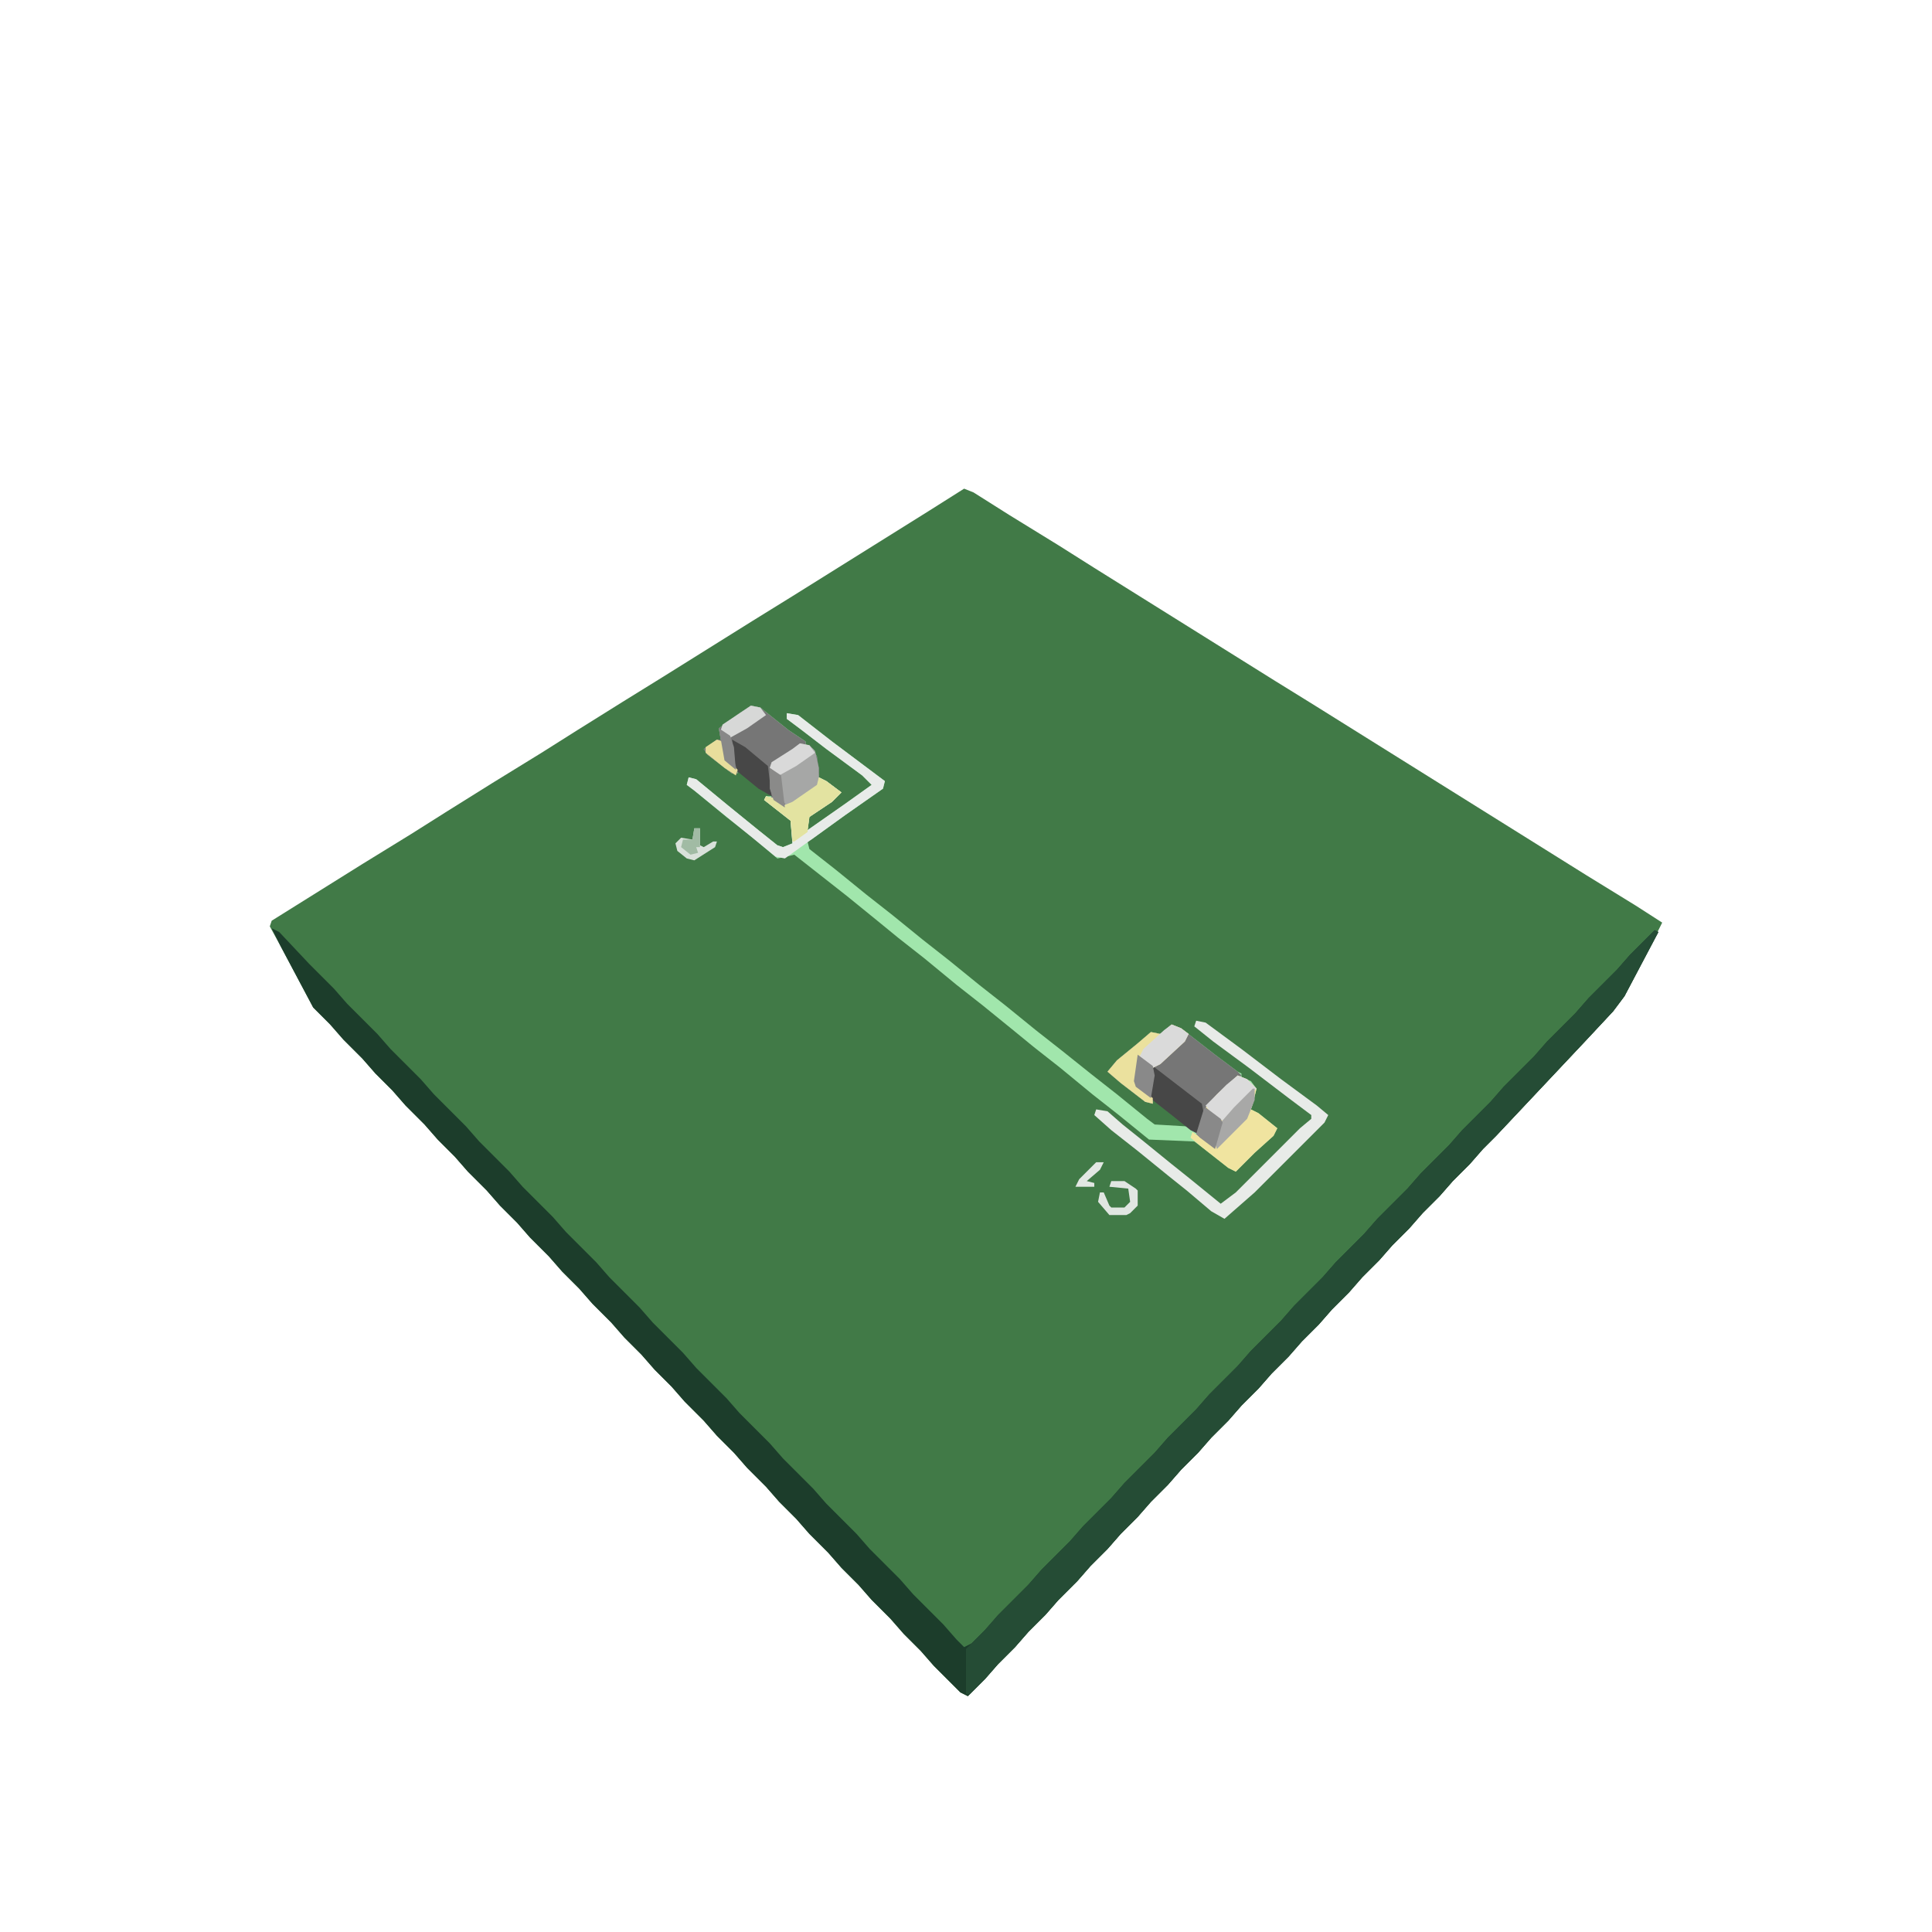
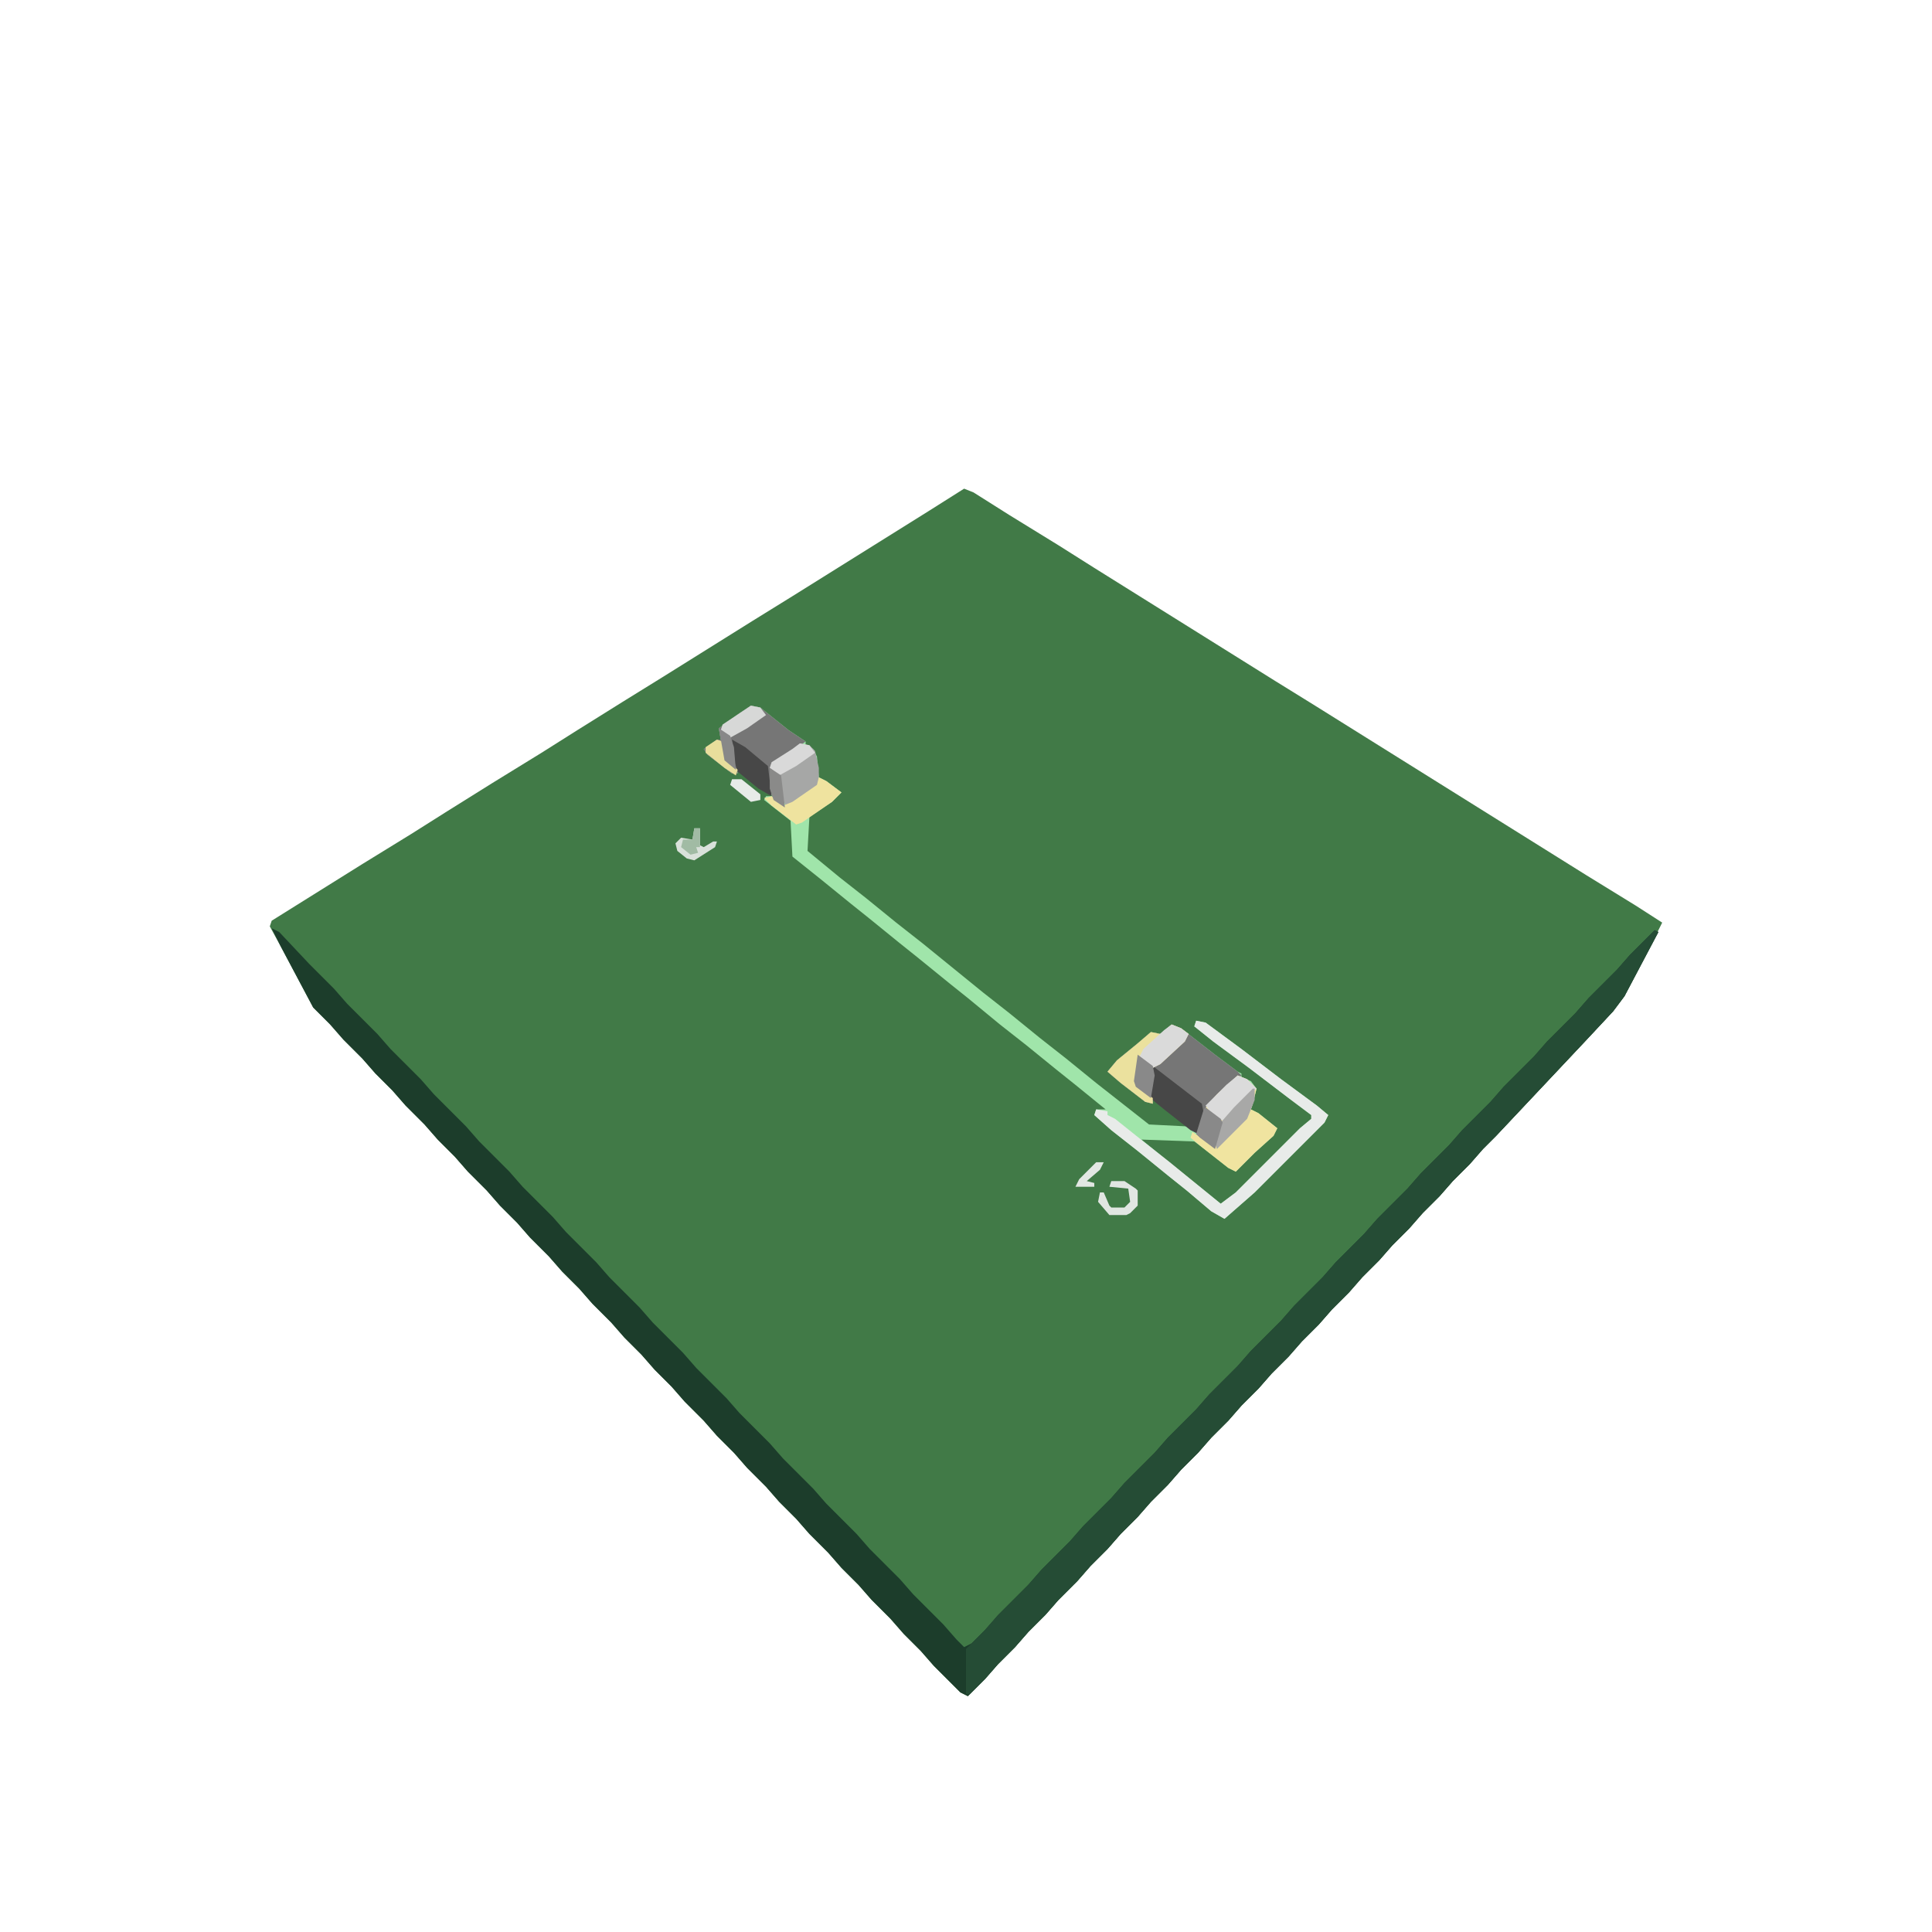
<svg xmlns="http://www.w3.org/2000/svg" version="1.1" width="1024" height="1024">
  <path d="M0,0 L5,2 L24,14 L50,30 L69,42 L93,57 L117,72 L141,87 L165,102 L186,115 L210,130 L234,145 L258,160 L282,175 L306,190 L330,205 L356,221 L370,230 L362,246 L350,269 L344,277 L330,292 L314,309 L298,326 L282,343 L275,350 L268,358 L259,367 L252,375 L243,384 L236,392 L227,401 L220,409 L211,418 L204,426 L195,435 L188,443 L179,452 L172,460 L163,469 L156,477 L147,486 L140,494 L131,503 L124,511 L115,520 L108,528 L99,537 L92,545 L83,554 L76,562 L67,571 L60,579 L50,589 L43,597 L34,606 L27,614 L18,623 L11,631 L2,640 L-2,638 L-16,624 L-23,616 L-32,607 L-39,599 L-49,589 L-56,581 L-65,572 L-72,564 L-82,554 L-89,546 L-98,537 L-105,529 L-115,519 L-122,511 L-131,502 L-138,494 L-148,484 L-155,476 L-164,467 L-171,459 L-180,450 L-187,442 L-197,432 L-204,424 L-213,415 L-220,407 L-230,397 L-237,389 L-246,380 L-253,372 L-263,362 L-270,354 L-279,345 L-286,337 L-296,327 L-303,319 L-312,310 L-319,302 L-329,292 L-336,284 L-345,275 L-362,243 L-368,232 L-367,229 L-343,214 L-319,199 L-293,183 L-274,171 L-250,156 L-224,140 L-205,128 L-181,113 L-160,100 L-136,85 L-112,70 L-91,57 L-67,42 L-43,27 L-19,12 Z " fill="#417A47" transform="translate(511,259)" />
  <path d="M0,0 L4,2 L20,19 L33,32 L40,40 L56,56 L63,64 L79,80 L86,88 L103,105 L110,113 L126,129 L133,137 L149,153 L156,161 L172,177 L179,185 L195,201 L202,209 L218,225 L225,233 L241,249 L248,257 L264,273 L271,281 L287,297 L294,305 L310,321 L317,329 L333,345 L340,353 L356,369 L363,377 L367,381 L371,379 L378,372 L385,364 L401,348 L408,340 L423,325 L430,317 L445,302 L452,294 L468,278 L475,270 L490,255 L497,247 L512,232 L519,224 L535,208 L542,200 L557,185 L564,177 L579,162 L586,154 L602,138 L609,130 L624,115 L631,107 L646,92 L653,84 L669,68 L676,60 L691,45 L698,37 L713,22 L720,14 L733,1 L735,2 L717,36 L711,44 L697,59 L681,76 L665,93 L649,110 L642,117 L635,125 L626,134 L619,142 L610,151 L603,159 L594,168 L587,176 L578,185 L571,193 L562,202 L555,210 L546,219 L539,227 L530,236 L523,244 L514,253 L507,261 L498,270 L491,278 L482,287 L475,295 L466,304 L459,312 L450,321 L443,329 L434,338 L427,346 L417,356 L410,364 L401,373 L394,381 L385,390 L378,398 L369,407 L365,405 L351,391 L344,383 L335,374 L328,366 L318,356 L311,348 L302,339 L295,331 L285,321 L278,313 L269,304 L262,296 L252,286 L245,278 L236,269 L229,261 L219,251 L212,243 L203,234 L196,226 L187,217 L180,209 L170,199 L163,191 L154,182 L147,174 L137,164 L130,156 L121,147 L114,139 L104,129 L97,121 L88,112 L81,104 L71,94 L64,86 L55,77 L48,69 L38,59 L31,51 L22,42 L5,10 Z " fill="#1C3D2B" transform="translate(144,492)" />
  <path d="M0,0 L2,1 L-16,35 L-22,43 L-36,58 L-52,75 L-68,92 L-84,109 L-91,116 L-98,124 L-107,133 L-114,141 L-123,150 L-130,158 L-139,167 L-146,175 L-155,184 L-162,192 L-171,201 L-178,209 L-187,218 L-194,226 L-203,235 L-210,243 L-219,252 L-226,260 L-235,269 L-242,277 L-251,286 L-258,294 L-267,303 L-274,311 L-283,320 L-290,328 L-299,337 L-306,345 L-316,355 L-323,363 L-332,372 L-339,380 L-348,389 L-355,397 L-363,405 L-365,405 L-365,381 L-355,371 L-348,363 L-332,347 L-325,339 L-310,324 L-303,316 L-288,301 L-281,293 L-265,277 L-258,269 L-243,254 L-236,246 L-221,231 L-214,223 L-198,207 L-191,199 L-176,184 L-169,176 L-154,161 L-147,153 L-131,137 L-124,129 L-109,114 L-102,106 L-87,91 L-80,83 L-64,67 L-57,59 L-42,44 L-35,36 L-20,21 L-13,13 Z " fill="#254C35" transform="translate(877,493)" />
-   <path d="M0,0 L5,1 L20,13 L29,19 L29,21 L33,23 L35,27 L36,38 L40,40 L48,46 L43,51 L31,59 L30,66 L50,52 L64,42 L59,37 L40,23 L27,13 L19,7 L19,4 L25,5 L43,19 L59,31 L71,40 L70,44 L50,58 L32,71 L30,72 L31,76 L45,87 L61,100 L75,111 L91,124 L105,135 L121,148 L135,159 L151,172 L165,183 L180,195 L194,206 L210,219 L214,222 L231,223 L237,227 L239,216 L238,211 L225,201 L207,187 L206,186 L204,201 L213,208 L213,211 L209,210 L196,200 L189,194 L194,188 L205,179 L212,173 L217,174 L223,169 L228,171 L246,185 L258,194 L260,195 L260,197 L265,199 L268,203 L266,211 L265,214 L269,216 L279,224 L277,228 L267,237 L257,247 L253,245 L239,234 L235,231 L211,230 L195,217 L181,206 L164,192 L150,181 L139,172 L123,159 L109,148 L92,134 L78,123 L67,114 L51,101 L37,90 L23,79 L19,80 L14,81 L1,70 L-13,59 L-30,45 L-34,42 L-33,38 L-29,39 L-12,53 L4,66 L14,74 L17,75 L22,73 L21,61 L7,50 L8,48 L11,48 L8,32 L-7,20 L-9,19 L-7,36 L-10,36 L-23,26 L-25,23 L-18,18 L-16,18 L-17,12 L-6,4 Z " fill="#A1E6AC" transform="translate(398,374)" />
+   <path d="M0,0 L5,1 L20,13 L29,19 L29,21 L33,23 L35,27 L36,38 L40,40 L48,46 L43,51 L31,59 L30,77 L47,91 L61,102 L77,115 L91,126 L107,139 L123,152 L137,163 L153,176 L167,187 L183,200 L197,211 L211,222 L231,223 L237,227 L239,216 L238,211 L225,201 L207,187 L206,186 L204,201 L213,208 L213,211 L209,210 L196,200 L189,194 L194,188 L205,179 L212,173 L217,174 L223,169 L228,171 L246,185 L258,194 L260,195 L260,197 L265,199 L268,203 L266,211 L265,214 L269,216 L279,224 L277,228 L267,237 L257,247 L253,245 L239,234 L235,231 L207,230 L223,243 L233,251 L249,264 L257,258 L291,224 L297,219 L297,217 L285,208 L264,192 L245,178 L235,170 L236,167 L241,168 L260,182 L281,198 L300,212 L306,217 L304,221 L267,258 L259,265 L251,272 L244,268 L231,257 L221,249 L205,236 L191,225 L182,217 L183,214 L188,214 L172,201 L162,193 L146,180 L132,169 L115,155 L105,147 L89,134 L79,126 L63,113 L53,105 L37,92 L27,84 L22,80 L21,61 L7,50 L8,48 L11,48 L8,32 L-7,20 L-9,19 L-7,36 L-10,36 L-23,26 L-25,23 L-18,18 L-16,18 L-17,12 L-6,4 Z " fill="#A0E5AA" transform="translate(398,374)" />
  <path d="M0,0 L5,2 L23,16 L35,25 L37,27 L26,36 L19,43 L23,48 L27,52 L23,66 L15,60 L13,58 L16,47 L15,42 L2,32 L-16,18 L-17,17 L-19,32 L-10,39 L-10,42 L-14,41 L-27,31 L-34,25 L-29,19 L-18,10 L-11,4 L-6,5 Z " fill="#767676" transform="translate(621,543)" />
-   <path d="M0,0 L5,1 L20,13 L29,19 L29,21 L33,23 L35,27 L36,33 L36,42 L19,54 L14,52 L11,49 L8,32 L-7,20 L-9,19 L-7,36 L-10,36 L-23,26 L-25,23 L-18,18 L-16,18 L-17,12 L-6,4 Z " fill="#767676" transform="translate(398,374)" />
-   <path d="M0,0 L5,1 L24,15 L45,31 L64,45 L70,50 L68,54 L31,91 L23,98 L15,105 L8,101 L-5,90 L-15,82 L-31,69 L-45,58 L-54,50 L-53,47 L-47,48 L-39,55 L-29,63 L-13,76 L-3,84 L13,97 L21,91 L55,57 L61,52 L61,50 L49,41 L28,25 L9,11 L-1,3 Z " fill="#E8EBE8" transform="translate(634,541)" />
-   <path d="M0,0 L6,1 L24,15 L40,27 L52,36 L51,40 L31,54 L13,67 L-1,77 L-6,76 L-17,67 L-33,54 L-49,41 L-53,38 L-52,34 L-48,35 L-31,49 L-15,62 L-5,70 L-2,71 L3,69 L2,57 L-12,46 L-11,44 L-7,45 L-2,49 L3,47 L16,38 L17,34 L21,36 L29,42 L24,47 L12,55 L11,62 L31,48 L45,38 L40,33 L21,19 L8,9 L0,3 Z " fill="#E8EBE9" transform="translate(417,378)" />
+   <path d="M0,0 L5,1 L24,15 L45,31 L64,45 L70,50 L68,54 L31,91 L23,98 L15,105 L8,101 L-5,90 L-15,82 L-31,69 L-45,58 L-54,50 L-53,47 L-47,48 L-47,50 L-43,52 L-28,64 L-14,75 L-3,84 L13,97 L21,91 L55,57 L61,52 L61,50 L49,41 L28,25 L9,11 L-1,3 Z " fill="#E8EBE9" transform="translate(634,541)" />
  <path d="M0,0 L5,2 L10,7 L8,15 L7,18 L11,20 L21,28 L19,32 L9,41 L-1,51 L-5,49 L-19,38 L-25,33 L-24,30 L-15,36 L-13,38 L-9,24 L-17,17 L-11,10 Z " fill="#F0E4A0" transform="translate(656,570)" />
-   <path d="M0,0 L8,6 L21,16 L34,26 L35,31 L32,42 L28,40 L18,32 L4,21 L-2,16 Z " fill="#474747" transform="translate(603,559)" />
+   <path d="M0,0 L5,1 L20,13 L29,19 L25,22 L11,31 L13,35 L16,37 L18,54 L12,50 L10,44 L8,32 L-7,20 L-9,19 L-7,36 L-10,36 L-23,26 L-25,23 L-18,18 L-16,18 L-17,12 L-6,4 Z " fill="#767676" transform="translate(398,374)" />
+   <path d="M0,0 L8,6 L21,16 L34,26 L35,31 L32,42 L28,40 L14,29 L-2,16 Z " fill="#474747" transform="translate(603,559)" />
  <path d="M0,0 L5,2 L9,5 L7,9 L-6,21 L-10,23 L-17,17 L-19,32 L-10,39 L-10,42 L-14,41 L-27,31 L-34,25 L-29,19 L-18,10 L-11,4 L-6,5 Z " fill="#EBE19E" transform="translate(621,543)" />
  <path d="M0,0 L5,1 L8,4 L10,13 L10,22 L-7,34 L-9,30 L-11,17 L-16,13 L-15,10 L-4,3 Z " fill="#A6A7A6" transform="translate(424,394)" />
-   <path d="M0,0 L4,2 L12,8 L7,13 L-5,21 L-6,29 L-13,34 L-14,34 L-15,23 L-29,12 L-28,10 L-24,11 L-19,15 L-14,13 L-1,4 Z " fill="#E3E3A1" transform="translate(434,412)" />
+   <path d="M0,0 L4,2 L12,8 L7,13 L-9,24 L-12,25 L-25,15 L-29,11 L-25,10 L-19,15 L-14,13 L-1,4 Z " fill="#EFE39F" transform="translate(434,412)" />
  <path d="M0,0 L7,4 L19,14 L21,30 L14,26 L3,17 L1,11 Z " fill="#474747" transform="translate(388,392)" />
  <path d="M0,0 L5,2 L10,7 L2,14 L-8,24 L-14,20 L-17,16 L-6,5 Z " fill="#DBDBDB" transform="translate(656,570)" />
  <path d="M0,0 L5,2 L9,5 L7,9 L-6,21 L-10,23 L-17,17 L-15,13 L-4,3 Z " fill="#DADADA" transform="translate(621,543)" />
  <path d="M0,0 L1,0 L1,6 L-3,16 L-19,32 L-20,29 L-17,18 L-10,10 Z " fill="#A8A8A7" transform="translate(664,577)" />
  <path d="M0,0 L5,1 L8,5 L-2,12 L-11,17 L-16,13 L-15,10 Z " fill="#D7D8D7" transform="translate(398,374)" />
  <path d="M0,0 L5,1 L8,5 L-2,12 L-11,17 L-16,13 L-15,10 L-4,3 Z " fill="#D9D9D9" transform="translate(424,394)" />
  <path d="M0,0 L8,6 L9,8 L5,22 L-3,16 L-5,14 L-1,1 Z " fill="#898989" transform="translate(639,587)" />
  <path d="M0,0 L3,0 L3,9 L5,10 L10,7 L12,7 L11,10 L0,17 L-4,16 L-9,12 L-10,8 L-7,5 L-1,6 Z " fill="#D9E1DA" transform="translate(368,439)" />
  <path d="M0,0 L8,6 L9,11 L7,23 L-1,17 L-2,14 Z " fill="#898989" transform="translate(603,559)" />
  <path d="M0,0 L7,0 L13,4 L14,5 L14,13 L10,17 L8,18 L-1,18 L-7,11 L-6,6 L-4,6 L-1,13 L0,14 L7,14 L10,11 L9,4 L-1,3 Z " fill="#E1E6E2" transform="translate(589,626)" />
  <path d="M0,0 L3,1 L5,11 L11,16 L10,19 L4,15 L-6,7 L-6,4 Z " fill="#E8DE9C" transform="translate(380,392)" />
  <path d="M0,0 L6,4 L8,21 L2,17 L0,11 Z " fill="#8A8A89" transform="translate(408,407)" />
  <path d="M0,0 L6,4 L8,10 L9,22 L3,17 Z " fill="#888888" transform="translate(381,386)" />
+   <path d="M0,0 L5,0 L15,8 L15,11 L10,12 L-1,3 Z " fill="#E7EBE8" transform="translate(388,413)" />
  <path d="M0,0 L3,0 L3,10 L1,10 L2,13 L-2,14 L-7,10 L-6,6 L-1,6 Z " fill="#A1BBA4" transform="translate(368,439)" />
  <path d="M0,0 L4,0 L2,4 L-5,10 L-1,11 L-1,13 L-11,13 L-9,9 Z " fill="#E2E7E3" transform="translate(581,616)" />
</svg>
